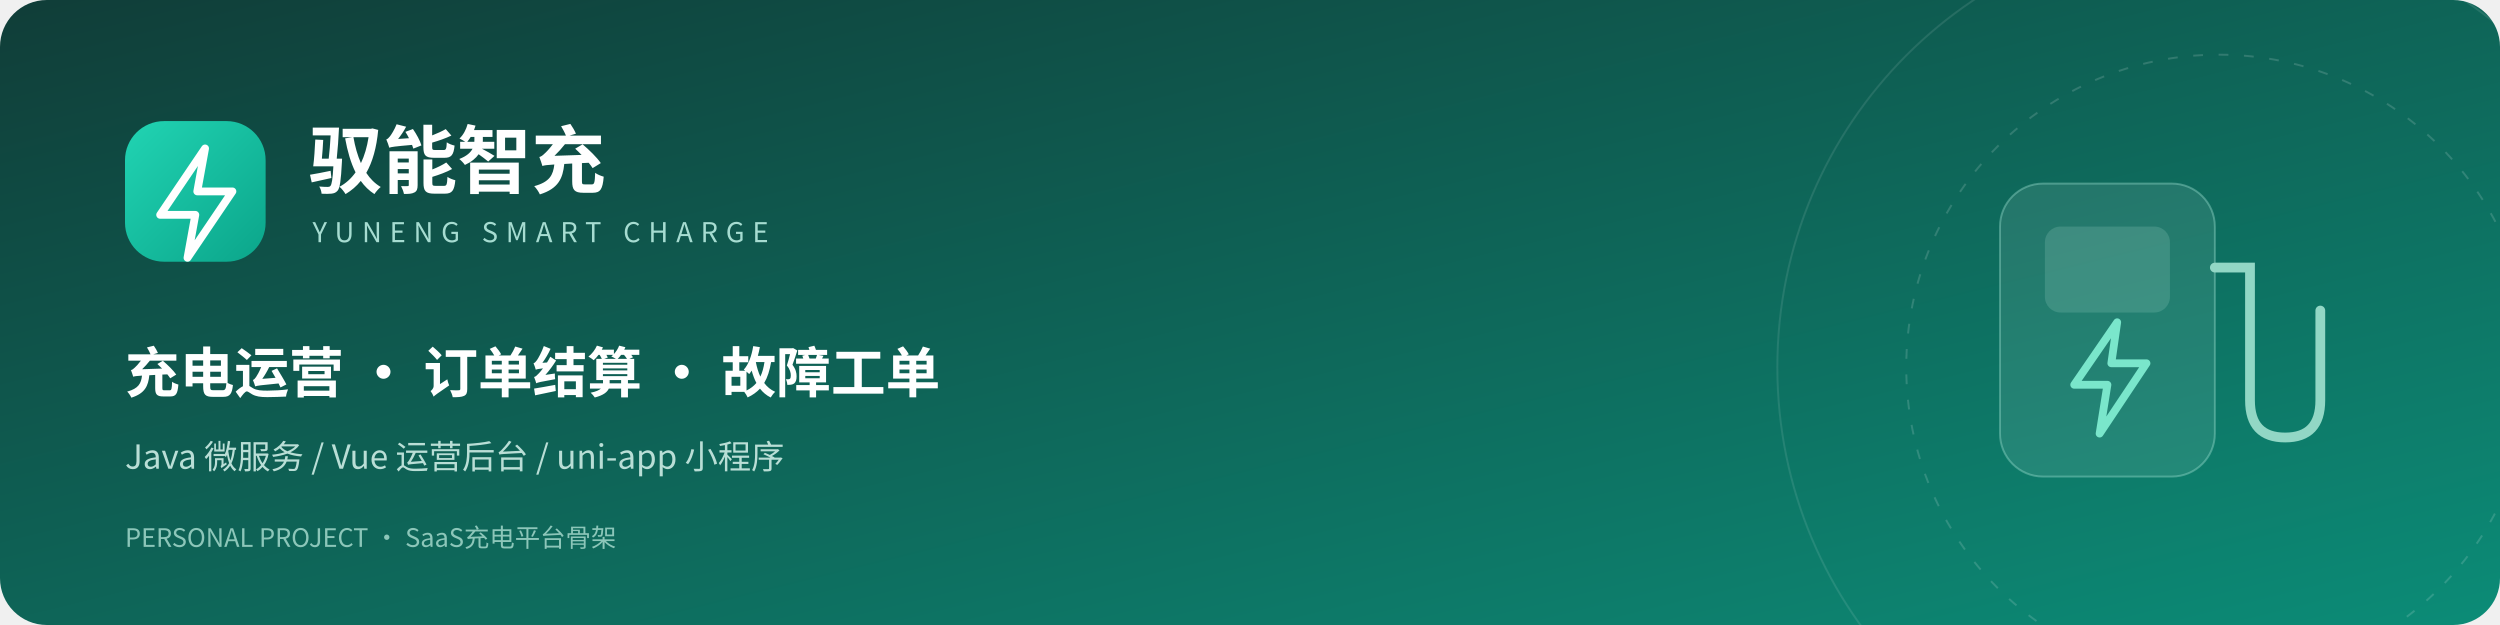
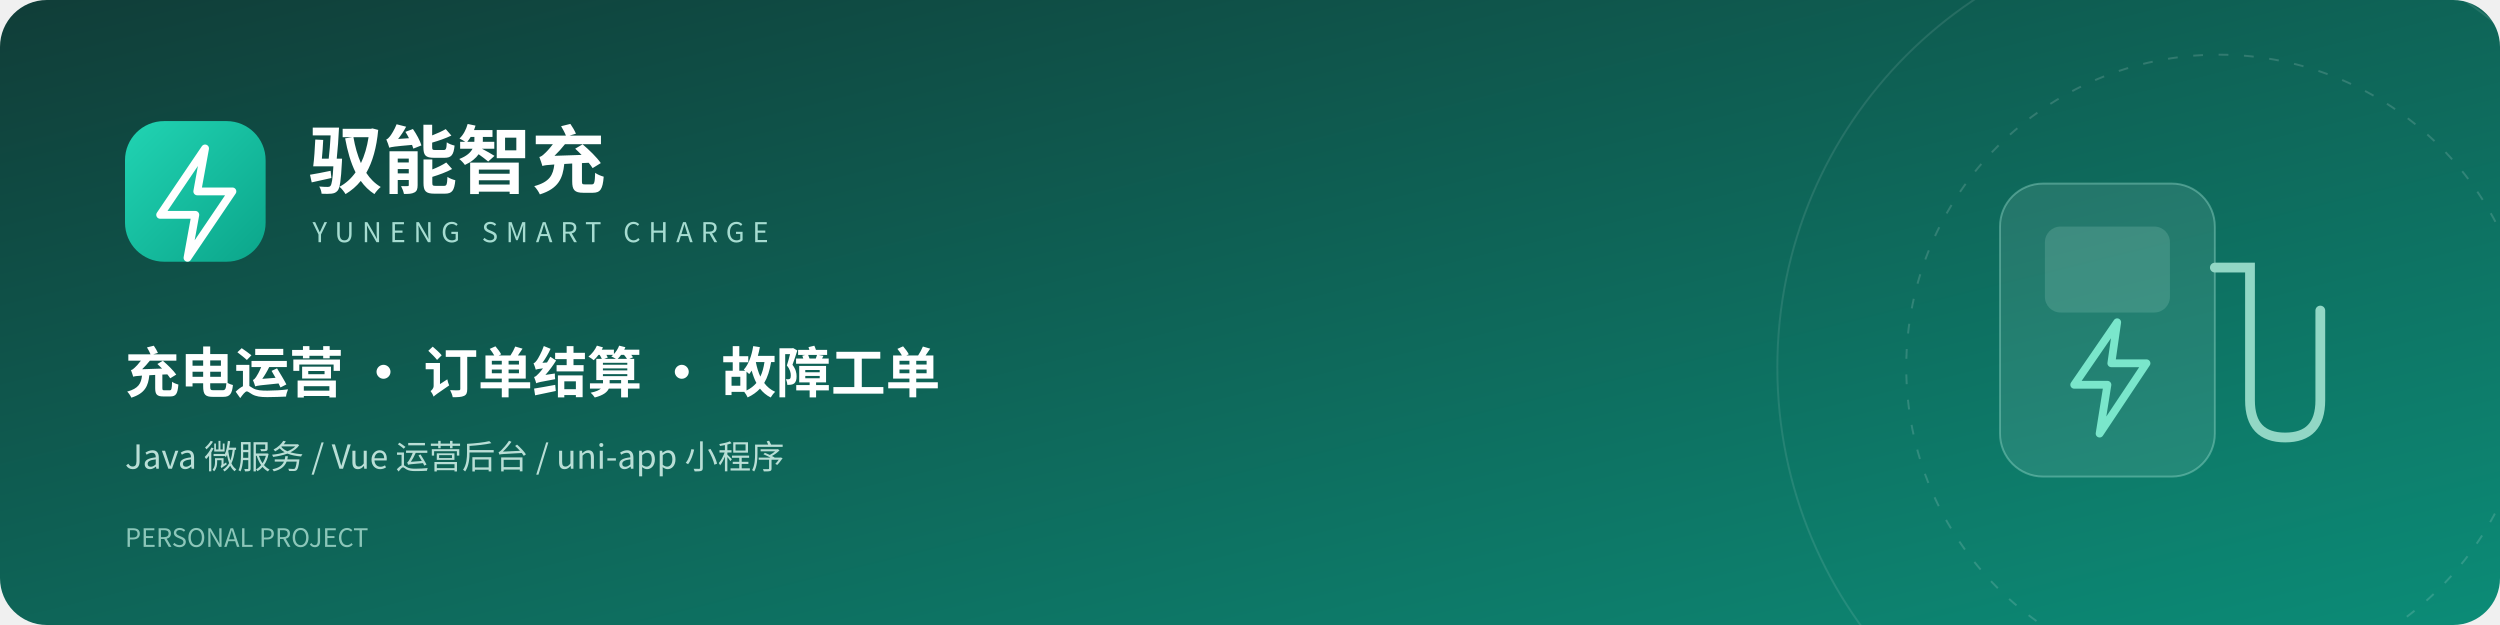
<svg xmlns="http://www.w3.org/2000/svg" width="1280" height="320" viewBox="0 0 1280 320" role="img" aria-labelledby="title description">
  <defs>
    <linearGradient id="background" x2="1" y2="1">
      <stop stop-color="#103d38" />
      <stop offset="1" stop-color="#0c8c77" />
    </linearGradient>
    <linearGradient id="mark" x2="1" y2="1">
      <stop stop-color="#21d4b3" />
      <stop offset="1" stop-color="#0ba58a" />
    </linearGradient>
  </defs>
  <rect width="1280" height="320" rx="24" fill="url(#background)" />
  <circle cx="1136" cy="188" r="226" fill="none" stroke="#fff" stroke-opacity=".10" />
  <circle cx="1136" cy="188" r="160" fill="none" stroke="#fff" stroke-opacity=".15" stroke-dasharray="5 8" />
  <rect x="64" y="62" width="72" height="72" rx="20" fill="url(#mark)" />
  <path d="m105 76-23 34h18l-4 22 23-34h-18z" fill="none" stroke="#fff" stroke-width="4" stroke-linejoin="round" />
  <g font-family="Microsoft YaHei, PingFang SC, Noto Sans CJK SC, sans-serif">
    <text x="158" y="96" fill="#fff" font-size="38" font-weight="700">驭能智充</text>
    <text x="160" y="124" fill="#a6dcd1" font-size="14" letter-spacing="4">YUNENG SMART CHARGE</text>
    <text x="64" y="201" fill="#fff" font-size="28" font-weight="600">充电运营 · 订单结算 · 故障工单</text>
    <text x="64" y="240" fill="#b9ded6" font-size="17">Java 微服务 / Vue 运营后台 / uni-app 小程序</text>
-     <text x="64" y="280" fill="#8cc6b9" font-size="13">PERSONAL PROJECT · SaaS充电平台骨架</text>
+     <text x="64" y="280" fill="#8cc6b9" font-size="13">PERSONAL PROJECT</text>
  </g>
  <rect x="1024" y="94" width="110" height="150" rx="22" fill="#fff" fill-opacity=".09" stroke="#9ce0d1" stroke-opacity=".4" />
  <rect x="1047" y="116" width="64" height="44" rx="8" fill="#d3f6ec" fill-opacity=".15" />
  <path d="m1084 165-22 32h17l-4 25 24-36h-18z" fill="none" stroke="#7ae6cb" stroke-width="4" stroke-linejoin="round" />
  <path d="M1134 137h18v68q0 19 18 19t18-19v-46" fill="none" stroke="#92d7c5" stroke-width="5" stroke-linecap="round" />
</svg>
